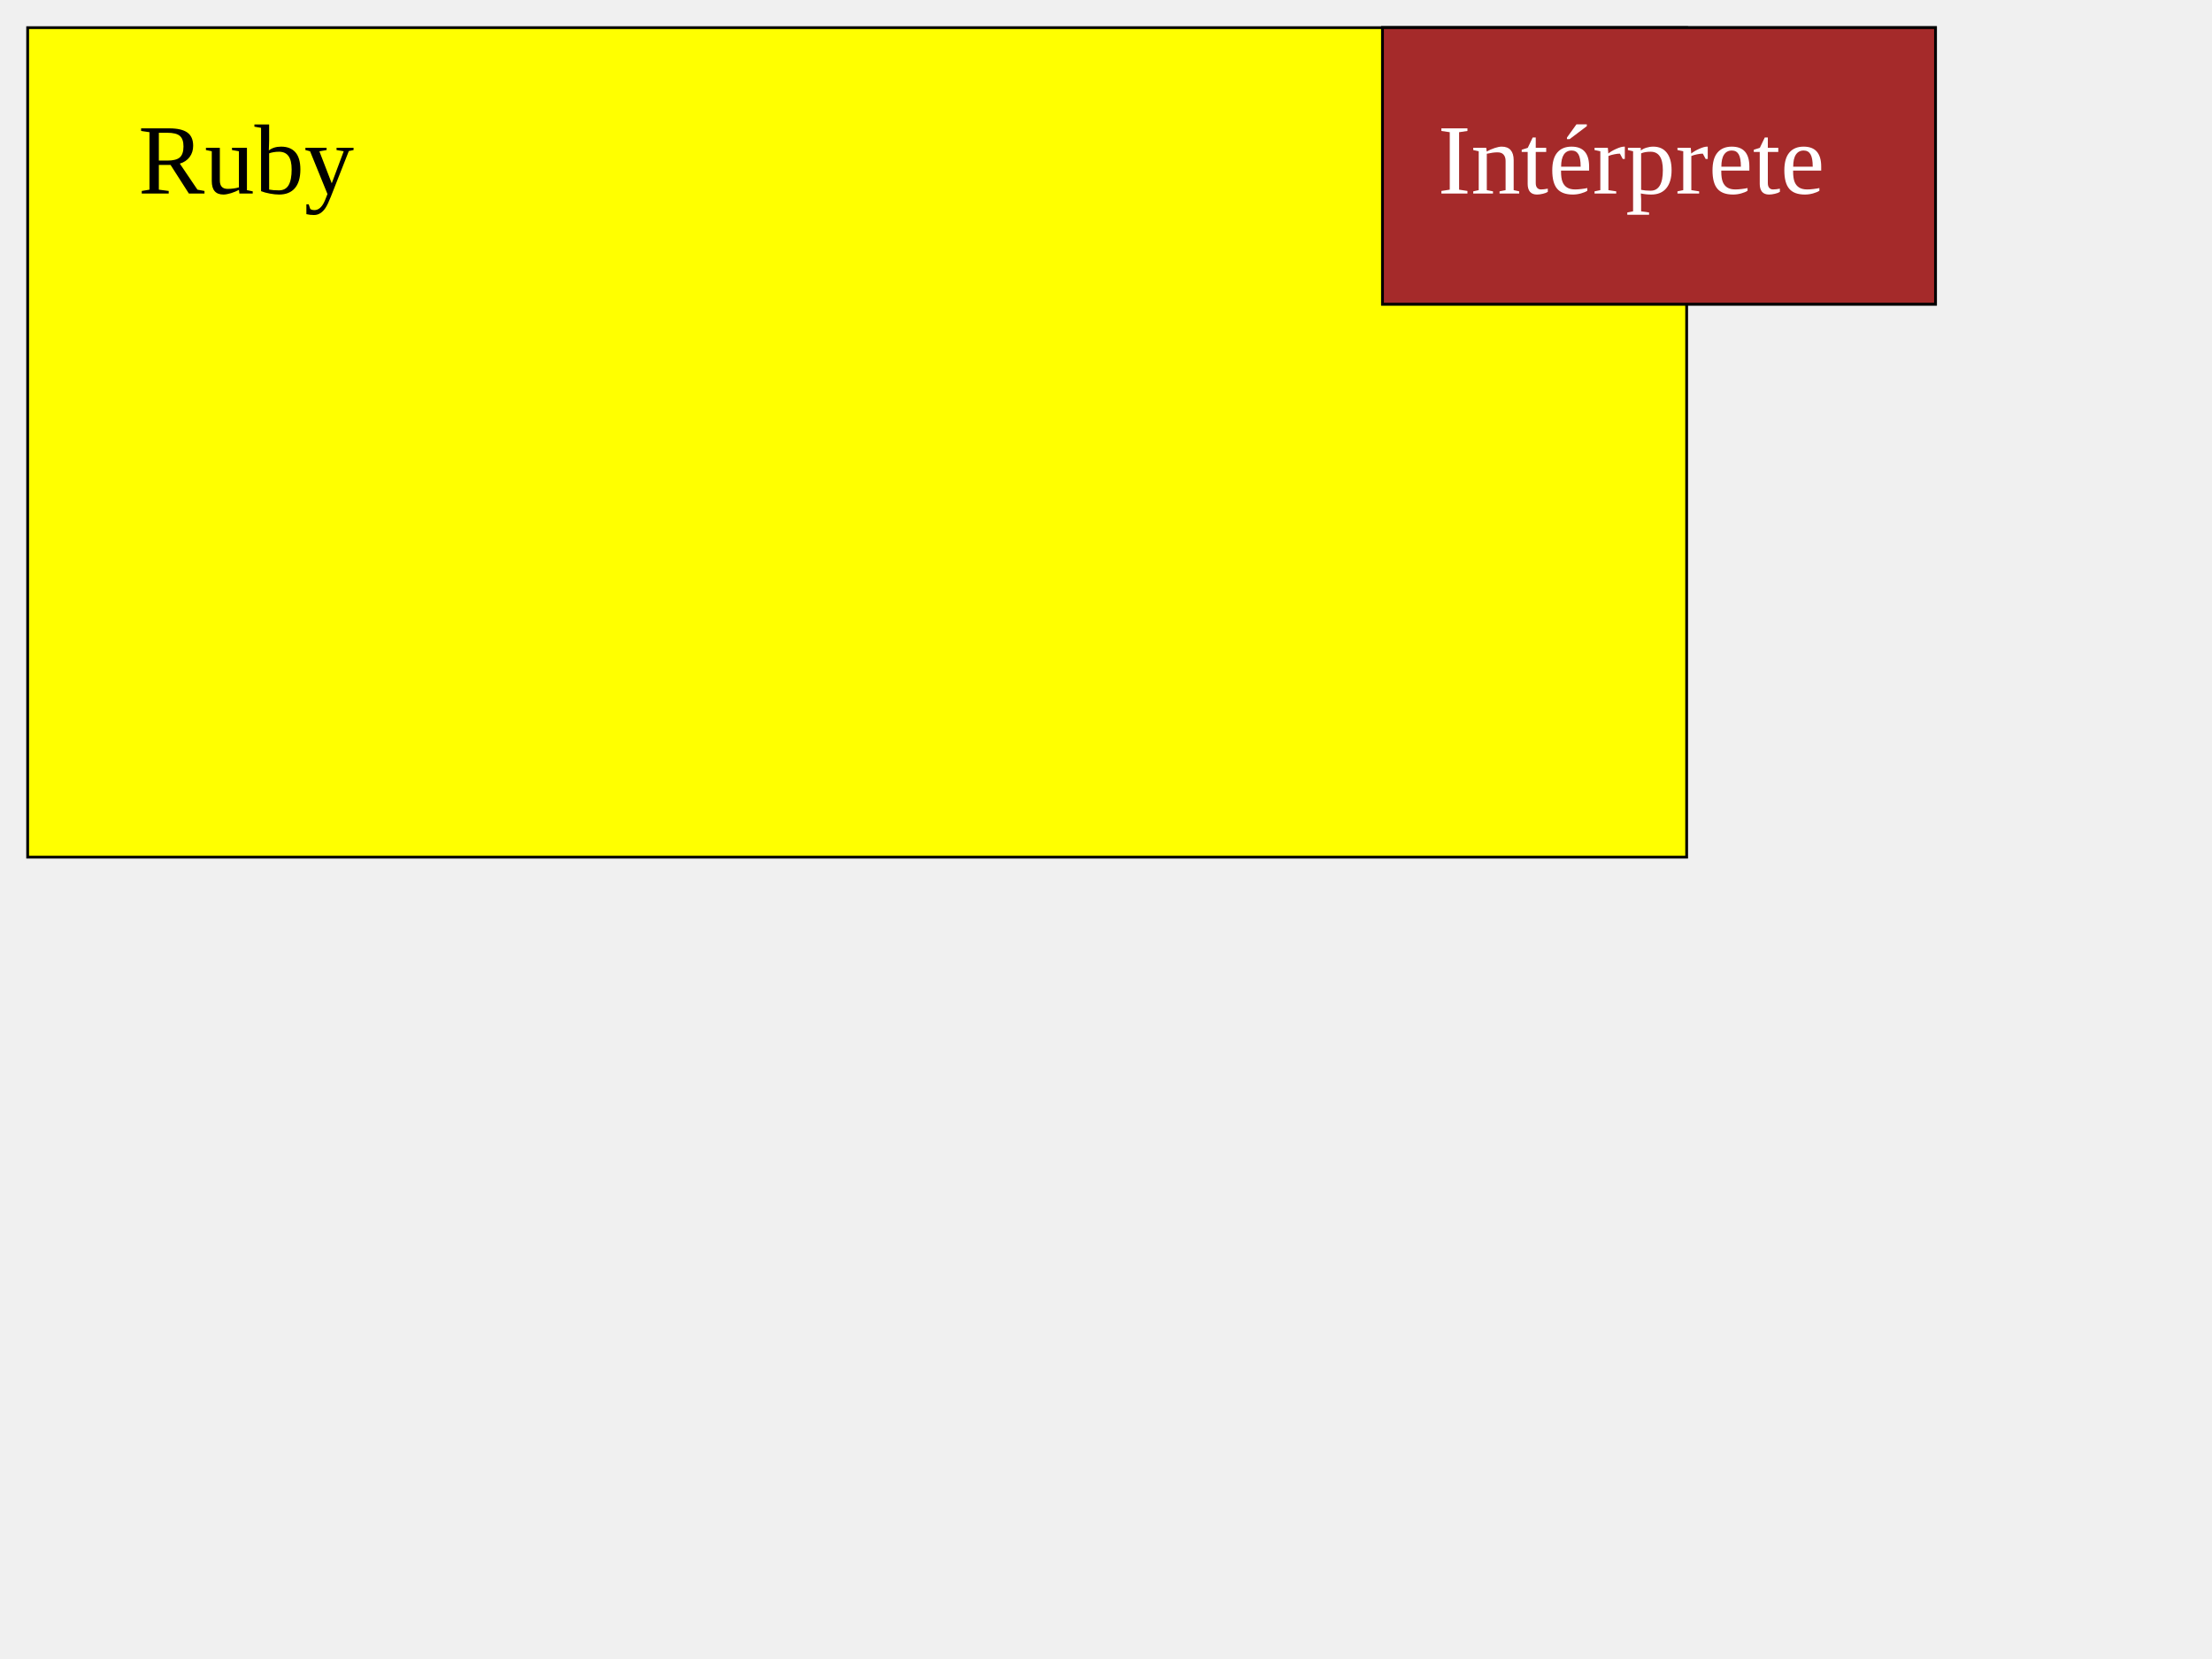
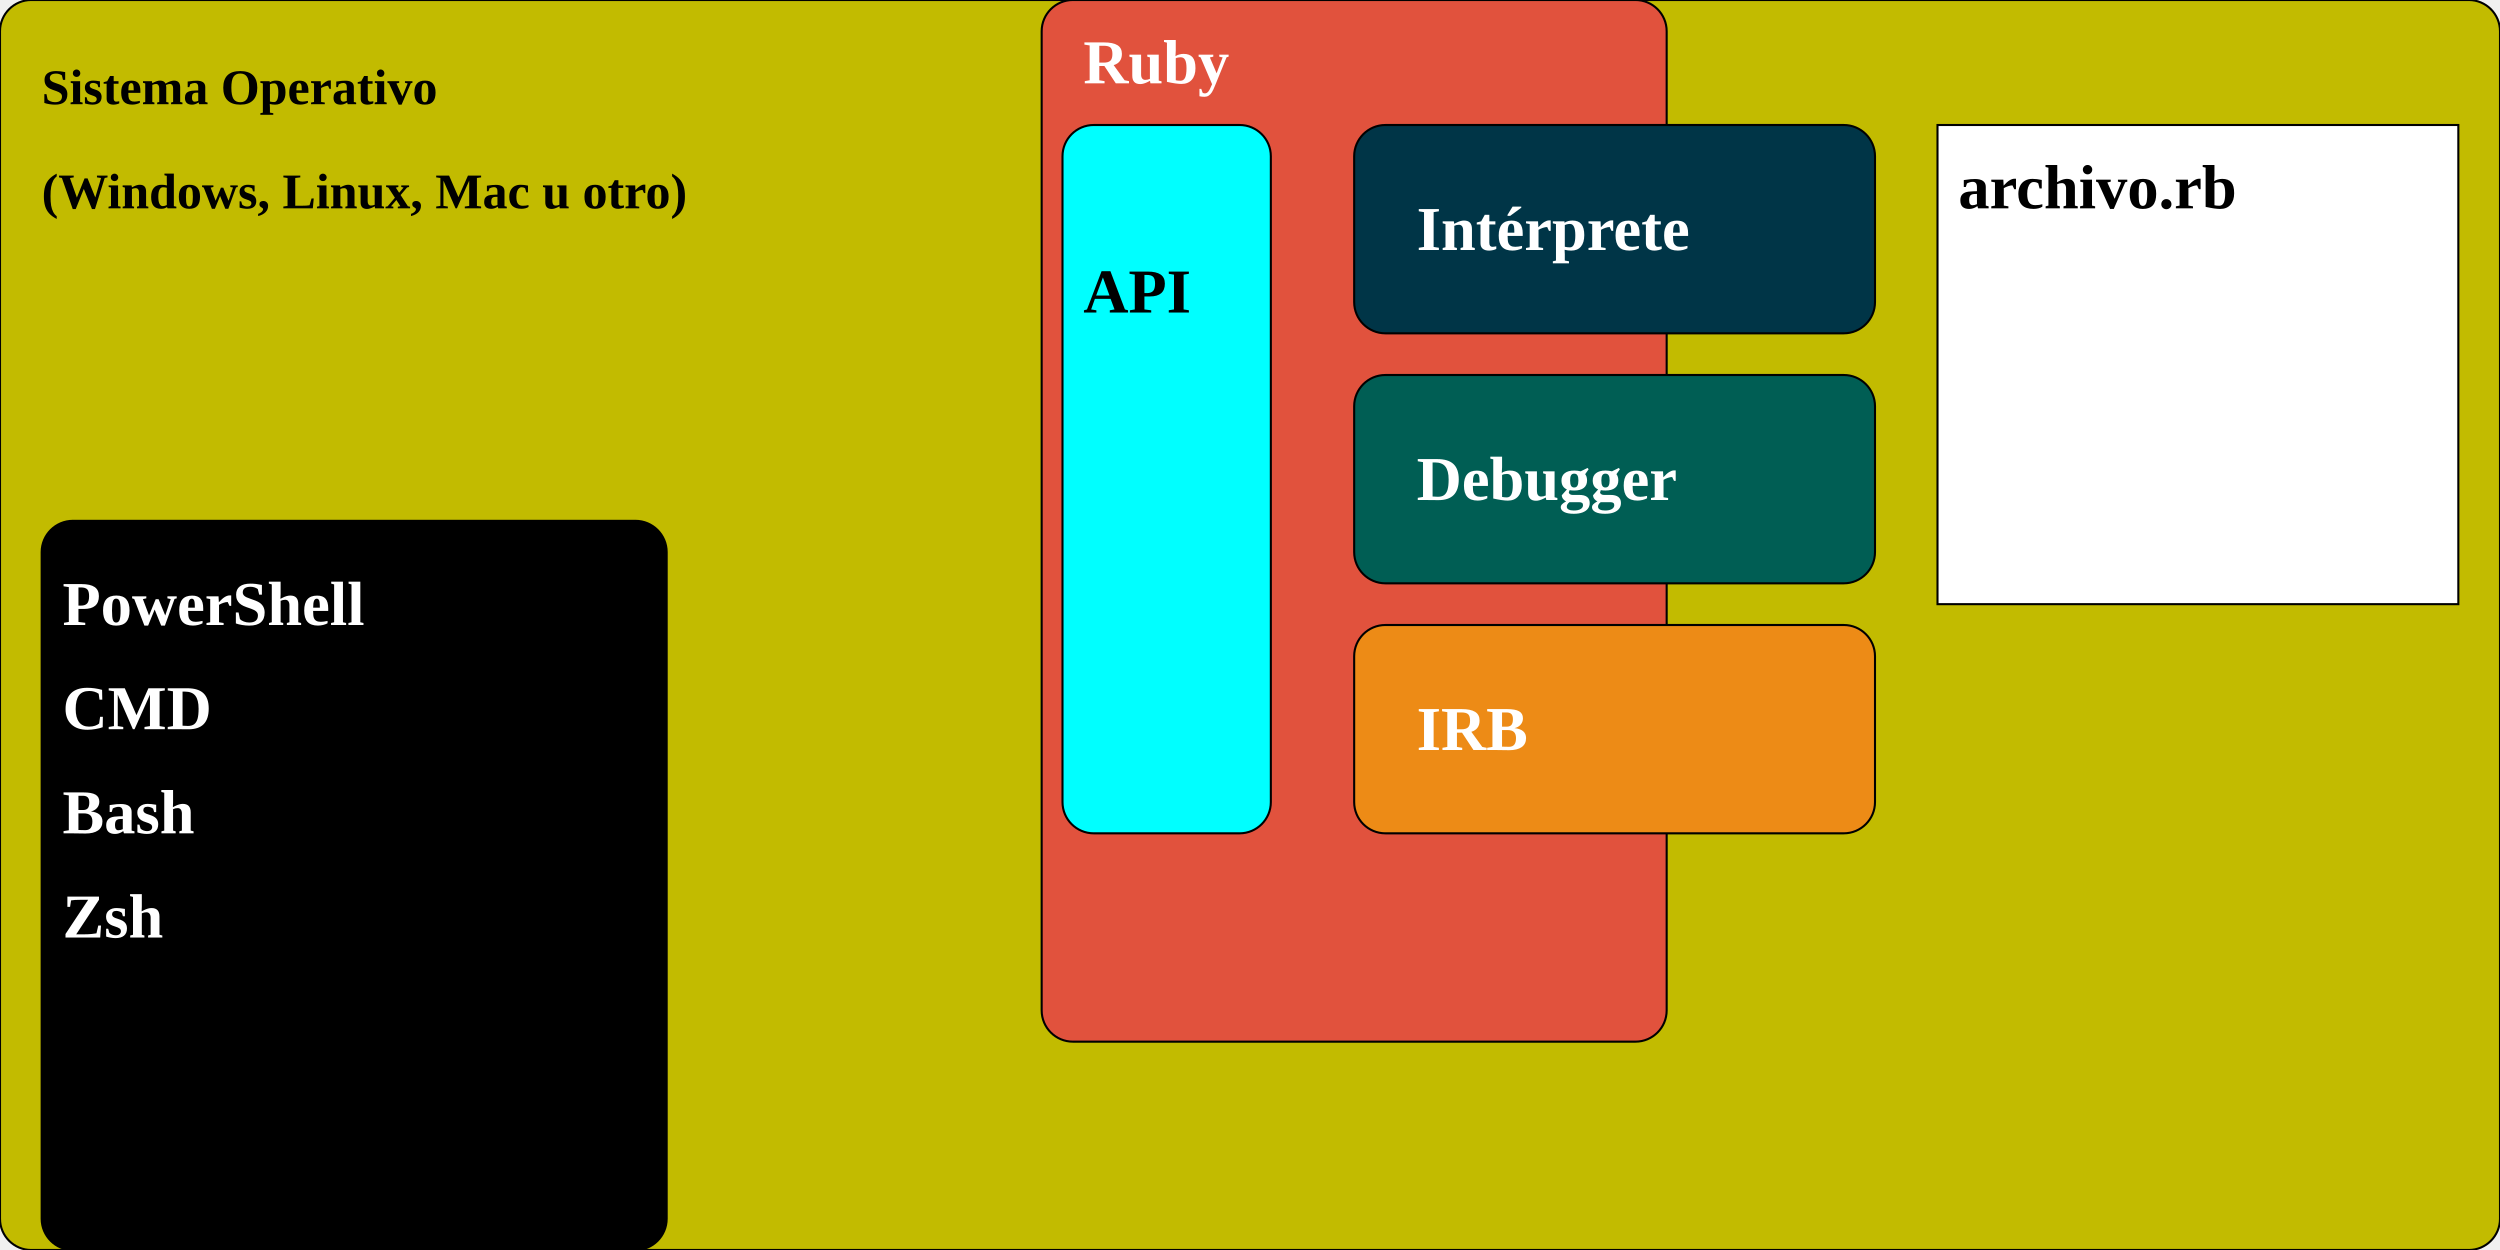
- <svg width="800" height="600">
-   <rect x="10" y="10" width="600" height="300" fill="yellow" stroke="black" style="stroke-width:1;" />
-   <text x="50" y="70" fill="black" style="font-size:3em;">Ruby</text>
-   <rect x="500" y="10" width="200" height="100" fill="brown" stroke="black" style="stroke-width:1;" />
-   <text x="520" y="70" fill="white" style="font-size:3em;">Intérprete</text>
-   <rect x="500" y="10" width="200" height="100" fill="brown" stroke="black" style="stroke-width:1;" />
-   <text x="520" y="70" fill="white" style="font-size:3em;">Intérprete</text>
+ <svg xmlns="http://www.w3.org/2000/svg" width="1200" height="600">
+   <style>
+       rect {
+          stroke: black;
+          stroke-width: 1;
+          fill: #C2BB00;         
+       }
+ 
+       text {
+          font-size: 2.5em;
+          font-weight: bold;
+       }
+ 
+       .text-small {
+          font-size: 1em;
+       }
+ 
+       .text-medium {
+          font-size: 2em;
+       }
+ 
+       .text-big {
+          font-size: 3em;
+       }
+ 
+       .fill-white {fill: white;}
+       .fill-black {fill: black;}
+       .fill-blue {fill: #003547;}
+       .fill-green {fill: #005E54;}
+       .fill-yellow {fill: #C2BB00;}
+       .fill-red {fill: #E1523D;}
+       .fill-orange {fill: #ED8B16;}
+       .fill-aqua {fill: aqua;}
+    </style>
+   <g id="so-group">
+     <rect id="so" rx="15" x="0" y="0" width="1200" height="600" />
+     <text id="so-text" x="50" y="70" width="300" class="fill-black text-medium">
+       <tspan x="20" y="50">Sistema Operativo </tspan>
+       <tspan x="20" y="100">(Windows, Linux, Mac u otro)</tspan>
+     </text>
+   </g>
+   <g id="terminal-group">
+     <rect id="terminal" rx="15" x="20" y="250" width="300" height="350" class="fill-black" />
+     <text id="terminal-text" class="fill-white">
+       <tspan x="30" y="300">PowerShell </tspan>
+       <tspan x="30" y="350">CMD</tspan>
+       <tspan x="30" y="400">Bash</tspan>
+       <tspan x="30" y="450">Zsh</tspan>
+     </text>
+   </g>
+   <g id="ruby-group">
+     <rect id="ruby" rx="15" x="500" y="0" width="300" height="500" class="fill-red" />
+     <text id="ruby-text" x="520" y="40" class="fill-white">Ruby</text>
+   </g>
+   <g id="interprete-group">
+     <rect id="interprete" rx="15" x="650" y="60" width="250" height="100" class="fill-blue" />
+     <text id="interprete-text" x="680" y="120" class="fill-white">Intérprete</text>
+   </g>
+   <g id="debugger-group">
+     <rect id="debugger" rx="15" x="650" y="180" width="250" height="100" class="fill-green" />
+     <text id="debugger-text" x="680" y="240" class="fill-white">Debugger</text>
+   </g>
+   <g id="irb-group">
+     <rect id="irb" rx="15" x="650" y="300" width="250" height="100" class="fill-orange" />
+     <text id="irb-text" x="680" y="360" class="fill-white">IRB</text>
+   </g>
+   <g id="api-group">
+     <rect id="api" rx="15" x="510" y="60" width="100" height="340" class="fill-aqua" />
+     <text id="api" x="520" y="150" class="fill-black">API</text>
+   </g>
+   <g id="codigo-ruby-group">
+     <rect id="codigo-ruby" x="930" y="60" width="250" height="230" class="fill-white" />
+     <text id="codigo-ruby-text" x="940" y="100" class="fill-black">archivo.rb</text>
+   </g>
</svg>
